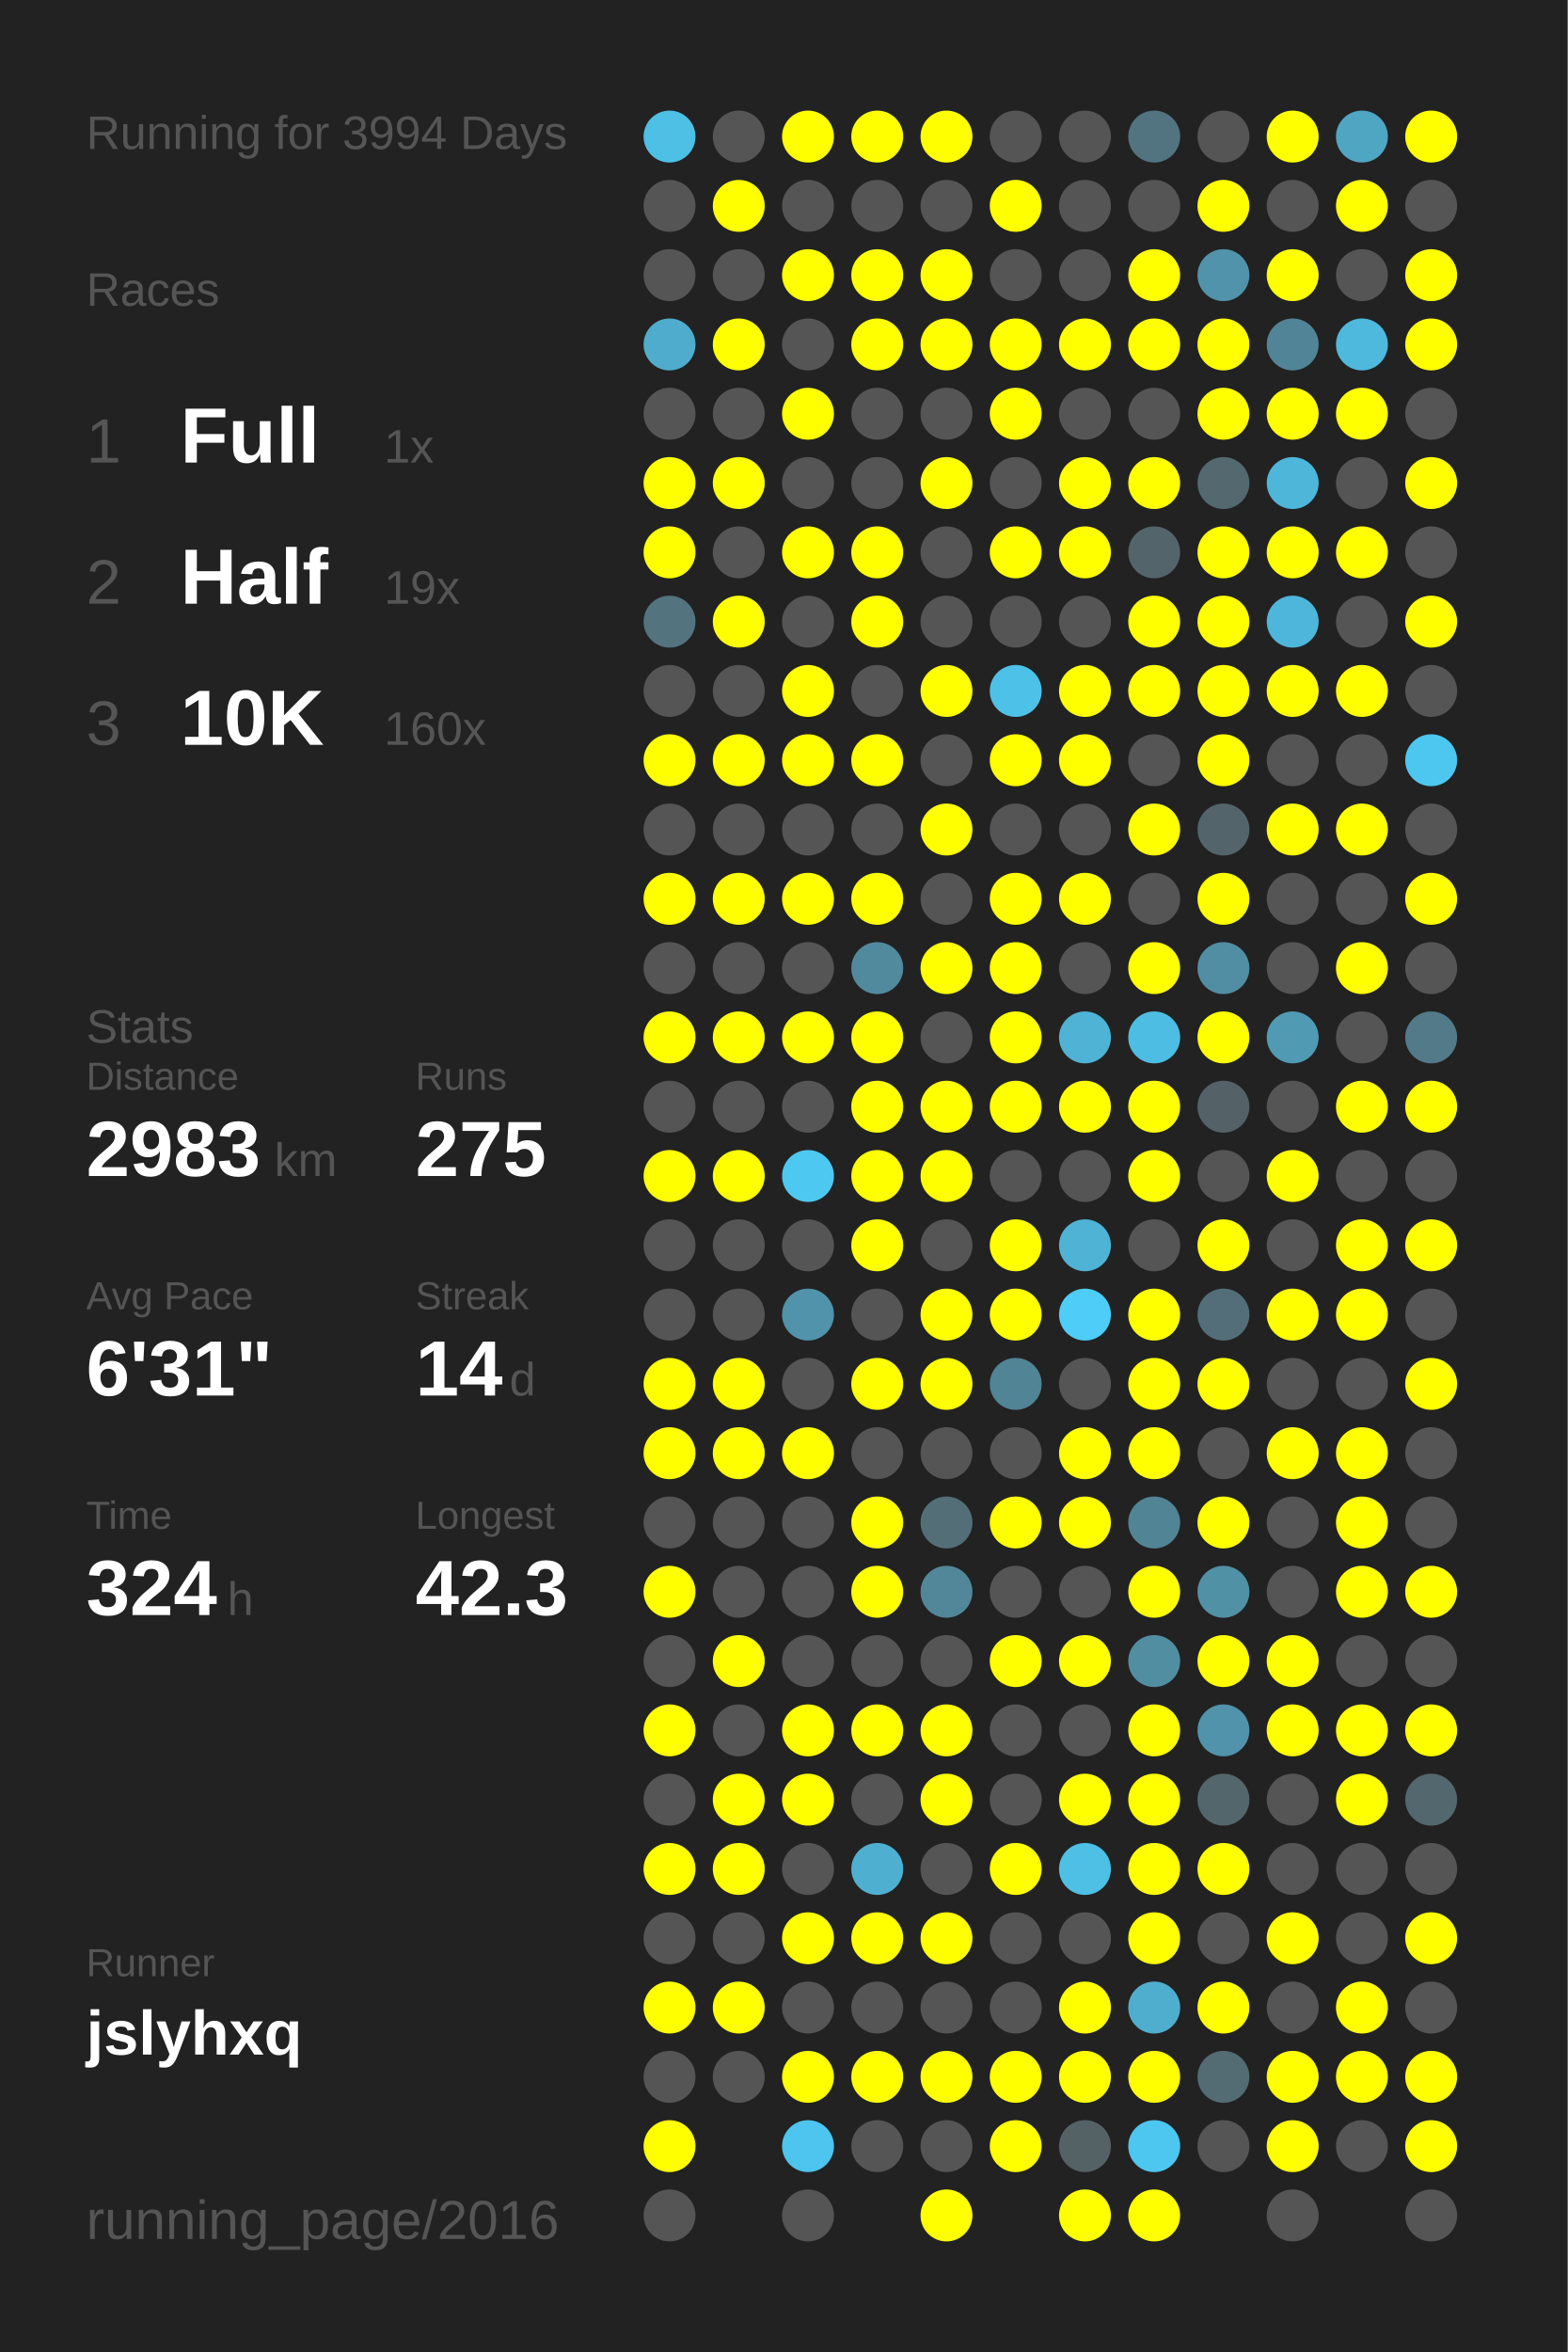
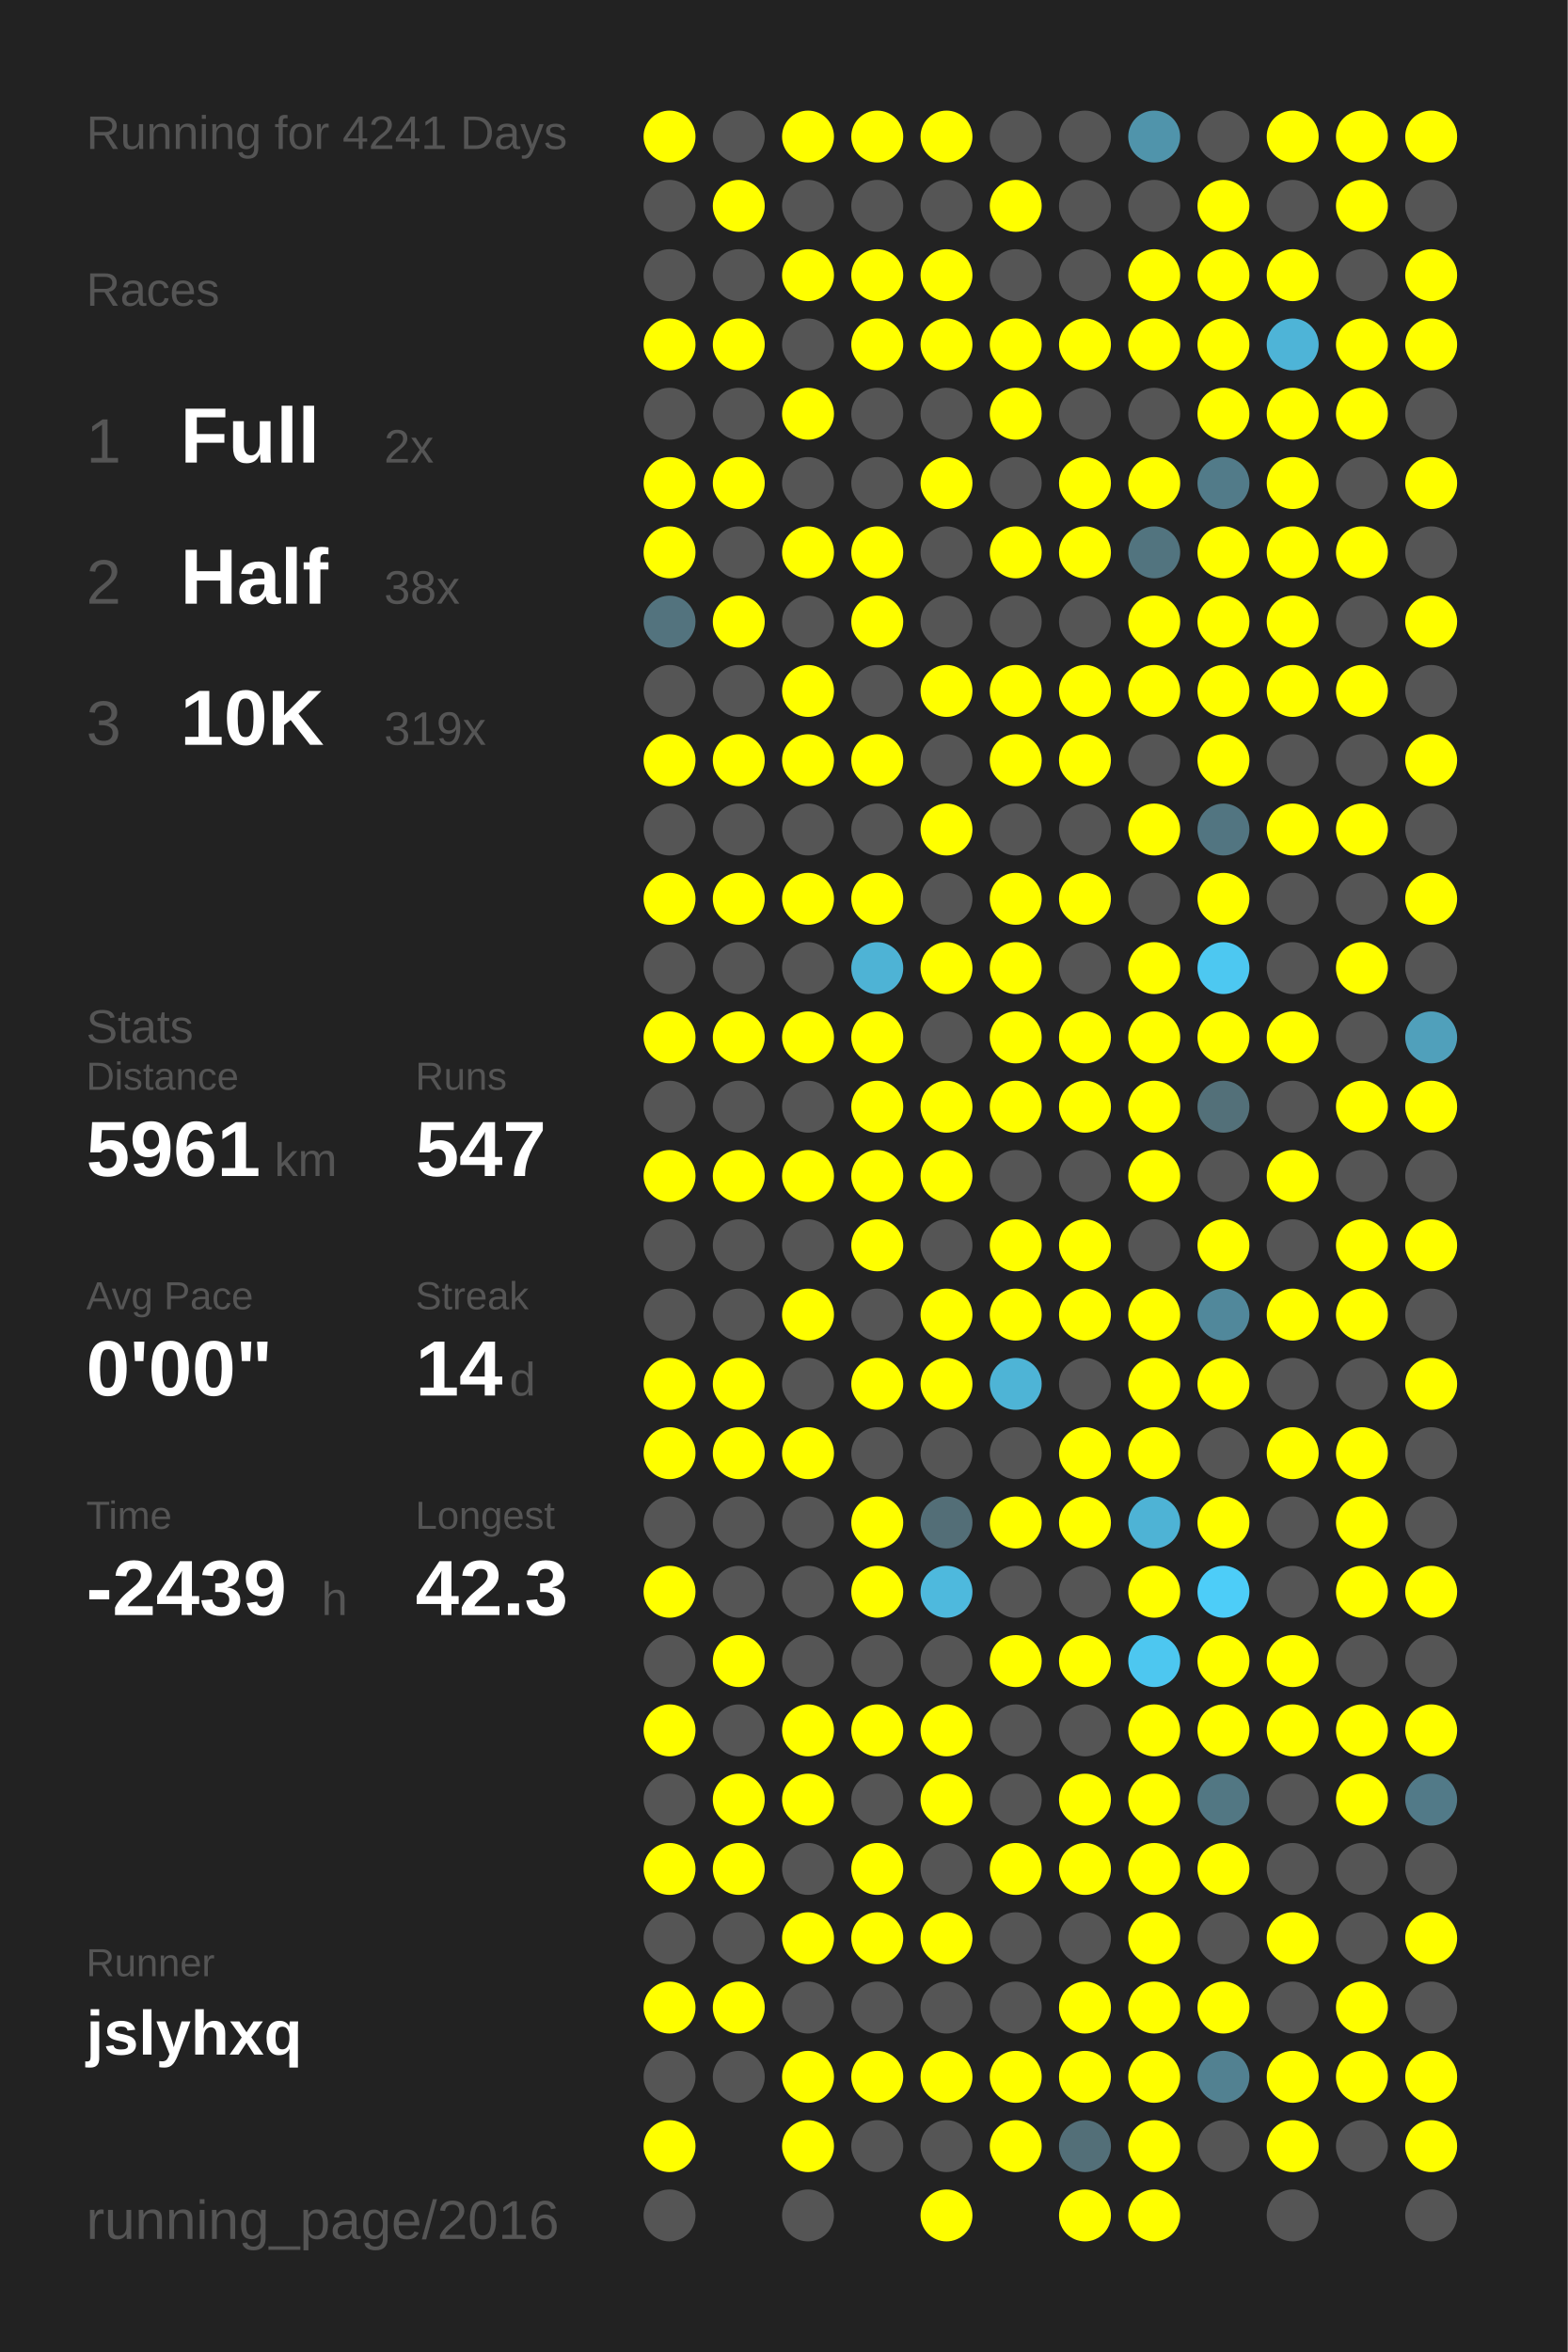
<svg xmlns="http://www.w3.org/2000/svg" baseProfile="full" height="300mm" version="1.1" viewBox="0,0,200,300" width="200mm">
  <defs />
  <rect fill="#222222" height="300" width="200" x="0" y="0" />
-   <text fill="#555555" style="font-size:6px; font-family:Arial;" x="11" y="19">Running for 3994 Days</text>
+   <text fill="#555555" style="font-size:6px; font-family:Arial;" x="11" y="19">Running for 4241 Days</text>
  <text fill="#555555" style="font-size:6px; font-family:Arial;" x="11" y="39">Races</text>
  <text fill="#555555" style="font-size:8px; font-family:Arial;" x="11" y="59">1</text>
  <text fill="#FFFFFF" style="font-size:10px; font-family:Arial; font-weight:bold;" x="23" y="59">Full</text>
-   <text fill="#555555" style="font-size:6px; font-family:Arial;" x="49" y="59">1x</text>
+   <text fill="#555555" style="font-size:6px; font-family:Arial;" x="49" y="59">2x</text>
  <text fill="#555555" style="font-size:8px; font-family:Arial;" x="11" y="77">2</text>
  <text fill="#FFFFFF" style="font-size:10px; font-family:Arial; font-weight:bold;" x="23" y="77">Half</text>
-   <text fill="#555555" style="font-size:6px; font-family:Arial;" x="49" y="77">19x</text>
+   <text fill="#555555" style="font-size:6px; font-family:Arial;" x="49" y="77">38x</text>
  <text fill="#555555" style="font-size:8px; font-family:Arial;" x="11" y="95">3</text>
  <text fill="#FFFFFF" style="font-size:10px; font-family:Arial; font-weight:bold;" x="23" y="95">10K</text>
-   <text fill="#555555" style="font-size:6px; font-family:Arial;" x="49" y="95">160x</text>
+   <text fill="#555555" style="font-size:6px; font-family:Arial;" x="49" y="95">319x</text>
  <text fill="#555555" style="font-size:6px; font-family:Arial;" x="11" y="133">Stats</text>
  <text fill="#555555" style="font-size:5px; font-family:Arial;" x="11" y="139">Distance</text>
-   <text fill="#FFFFFF" style="font-size:10px; font-family:Arial; font-weight:bold;" x="11" y="150">2983</text>
+   <text fill="#FFFFFF" style="font-size:10px; font-family:Arial; font-weight:bold;" x="11" y="150">5961</text>
  <text fill="#555555" style="font-size:6px; font-family:Arial;" x="35" y="150">km</text>
  <text fill="#555555" style="font-size:5px; font-family:Arial;" x="53" y="139">Runs</text>
-   <text fill="#FFFFFF" style="font-size:10px; font-family:Arial; font-weight:bold;" x="53" y="150">275</text>
+   <text fill="#FFFFFF" style="font-size:10px; font-family:Arial; font-weight:bold;" x="53" y="150">547</text>
  <text fill="#555555" style="font-size:5px; font-family:Arial;" x="11" y="167">Avg Pace</text>
-   <text fill="#FFFFFF" style="font-size:10px; font-family:Arial; font-weight:bold;" x="11" y="178">6'31"</text>
+   <text fill="#FFFFFF" style="font-size:10px; font-family:Arial; font-weight:bold;" x="11" y="178">0'00"</text>
  <text fill="#555555" style="font-size:5px; font-family:Arial;" x="53" y="167">Streak</text>
  <text fill="#FFFFFF" style="font-size:10px; font-family:Arial; font-weight:bold;" x="53" y="178">14</text>
  <text fill="#555555" style="font-size:6px; font-family:Arial;" x="65" y="178">d</text>
  <text fill="#555555" style="font-size:5px; font-family:Arial;" x="11" y="195">Time</text>
-   <text fill="#FFFFFF" style="font-size:10px; font-family:Arial; font-weight:bold;" x="11" y="206">324</text>
-   <text fill="#555555" style="font-size:6px; font-family:Arial;" x="29" y="206">h</text>
+   <text fill="#FFFFFF" style="font-size:10px; font-family:Arial; font-weight:bold;" x="11" y="206">-2439</text>
+   <text fill="#555555" style="font-size:6px; font-family:Arial;" x="41" y="206">h</text>
  <text fill="#555555" style="font-size:5px; font-family:Arial;" x="53" y="195">Longest</text>
  <text fill="#FFFFFF" style="font-size:10px; font-family:Arial; font-weight:bold;" x="53" y="206">42.3</text>
  <text fill="#555555" style="font-size:5px; font-family:Arial;" x="11" y="252.065">Runner</text>
  <text fill="#FFFFFF" style="font-size:8px; font-family:Arial; font-weight:bold;" x="11" y="262.065">jslyhxq</text>
  <text fill="#555555" style="font-size:7px; font-family:Arial;" x="11" y="285.581">running_page/2016</text>
-   <circle cx="85.417" cy="17.419" fill="#4ebfe5" r="3.312" />
+   <circle cx="85.417" cy="17.419" fill="#FFFF00" r="3.312" />
  <circle cx="85.417" cy="26.258" fill="#555555" r="3.312" />
  <circle cx="85.417" cy="35.097" fill="#555555" r="3.312" />
-   <circle cx="85.417" cy="43.935" fill="#4faccc" r="3.312" />
+   <circle cx="85.417" cy="43.935" fill="#FFFF00" r="3.312" />
  <circle cx="85.417" cy="52.774" fill="#555555" r="3.312" />
  <circle cx="85.417" cy="61.613" fill="#FFFF00" r="3.312" />
  <circle cx="85.417" cy="70.452" fill="#FFFF00" r="3.312" />
  <circle cx="85.417" cy="79.29" fill="#53737e" r="3.312" />
  <circle cx="85.417" cy="88.129" fill="#555555" r="3.312" />
  <circle cx="85.417" cy="96.968" fill="#FFFF00" r="3.312" />
  <circle cx="85.417" cy="105.806" fill="#555555" r="3.312" />
  <circle cx="85.417" cy="114.645" fill="#FFFF00" r="3.312" />
  <circle cx="85.417" cy="123.484" fill="#555555" r="3.312" />
  <circle cx="85.417" cy="132.323" fill="#FFFF00" r="3.312" />
  <circle cx="85.417" cy="141.161" fill="#555555" r="3.312" />
  <circle cx="85.417" cy="150" fill="#FFFF00" r="3.312" />
  <circle cx="85.417" cy="158.839" fill="#555555" r="3.312" />
  <circle cx="85.417" cy="167.677" fill="#555555" r="3.312" />
  <circle cx="85.417" cy="176.516" fill="#FFFF00" r="3.312" />
  <circle cx="85.417" cy="185.355" fill="#FFFF00" r="3.312" />
  <circle cx="85.417" cy="194.194" fill="#555555" r="3.312" />
  <circle cx="85.417" cy="203.032" fill="#FFFF00" r="3.312" />
  <circle cx="85.417" cy="211.871" fill="#555555" r="3.312" />
  <circle cx="85.417" cy="220.71" fill="#FFFF00" r="3.312" />
  <circle cx="85.417" cy="229.548" fill="#555555" r="3.312" />
  <circle cx="85.417" cy="238.387" fill="#FFFF00" r="3.312" />
  <circle cx="85.417" cy="247.226" fill="#555555" r="3.312" />
  <circle cx="85.417" cy="256.065" fill="#FFFF00" r="3.312" />
  <circle cx="85.417" cy="264.903" fill="#555555" r="3.312" />
  <circle cx="85.417" cy="273.742" fill="#FFFF00" r="3.312" />
  <circle cx="85.417" cy="282.581" fill="#555555" r="3.312" />
  <circle cx="94.25" cy="17.419" fill="#555555" r="3.312" />
  <circle cx="94.25" cy="26.258" fill="#FFFF00" r="3.312" />
  <circle cx="94.25" cy="35.097" fill="#555555" r="3.312" />
  <circle cx="94.25" cy="43.935" fill="#FFFF00" r="3.312" />
  <circle cx="94.25" cy="52.774" fill="#555555" r="3.312" />
  <circle cx="94.25" cy="61.613" fill="#FFFF00" r="3.312" />
  <circle cx="94.25" cy="70.452" fill="#555555" r="3.312" />
  <circle cx="94.25" cy="79.29" fill="#FFFF00" r="3.312" />
  <circle cx="94.25" cy="88.129" fill="#555555" r="3.312" />
  <circle cx="94.25" cy="96.968" fill="#FFFF00" r="3.312" />
  <circle cx="94.25" cy="105.806" fill="#555555" r="3.312" />
  <circle cx="94.25" cy="114.645" fill="#FFFF00" r="3.312" />
  <circle cx="94.25" cy="123.484" fill="#555555" r="3.312" />
  <circle cx="94.25" cy="132.323" fill="#FFFF00" r="3.312" />
  <circle cx="94.25" cy="141.161" fill="#555555" r="3.312" />
  <circle cx="94.25" cy="150" fill="#FFFF00" r="3.312" />
  <circle cx="94.25" cy="158.839" fill="#555555" r="3.312" />
  <circle cx="94.25" cy="167.677" fill="#555555" r="3.312" />
  <circle cx="94.25" cy="176.516" fill="#FFFF00" r="3.312" />
  <circle cx="94.25" cy="185.355" fill="#FFFF00" r="3.312" />
  <circle cx="94.25" cy="194.194" fill="#555555" r="3.312" />
  <circle cx="94.25" cy="203.032" fill="#555555" r="3.312" />
  <circle cx="94.25" cy="211.871" fill="#FFFF00" r="3.312" />
  <circle cx="94.25" cy="220.71" fill="#555555" r="3.312" />
  <circle cx="94.25" cy="229.548" fill="#FFFF00" r="3.312" />
  <circle cx="94.25" cy="238.387" fill="#FFFF00" r="3.312" />
  <circle cx="94.25" cy="247.226" fill="#555555" r="3.312" />
  <circle cx="94.25" cy="256.065" fill="#FFFF00" r="3.312" />
  <circle cx="94.25" cy="264.903" fill="#555555" r="3.312" />
  <circle cx="103.083" cy="17.419" fill="#FFFF00" r="3.312" />
  <circle cx="103.083" cy="26.258" fill="#555555" r="3.312" />
  <circle cx="103.083" cy="35.097" fill="#FFFF00" r="3.312" />
  <circle cx="103.083" cy="43.935" fill="#555555" r="3.312" />
  <circle cx="103.083" cy="52.774" fill="#FFFF00" r="3.312" />
  <circle cx="103.083" cy="61.613" fill="#555555" r="3.312" />
  <circle cx="103.083" cy="70.452" fill="#FFFF00" r="3.312" />
  <circle cx="103.083" cy="79.29" fill="#555555" r="3.312" />
  <circle cx="103.083" cy="88.129" fill="#FFFF00" r="3.312" />
  <circle cx="103.083" cy="96.968" fill="#FFFF00" r="3.312" />
  <circle cx="103.083" cy="105.806" fill="#555555" r="3.312" />
  <circle cx="103.083" cy="114.645" fill="#FFFF00" r="3.312" />
  <circle cx="103.083" cy="123.484" fill="#555555" r="3.312" />
  <circle cx="103.083" cy="132.323" fill="#FFFF00" r="3.312" />
  <circle cx="103.083" cy="141.161" fill="#555555" r="3.312" />
-   <circle cx="103.083" cy="150" fill="#4dc8f1" r="3.312" />
+   <circle cx="103.083" cy="150" fill="#FFFF00" r="3.312" />
  <circle cx="103.083" cy="158.839" fill="#555555" r="3.312" />
-   <circle cx="103.083" cy="167.677" fill="#5093aa" r="3.312" />
+   <circle cx="103.083" cy="167.677" fill="#FFFF00" r="3.312" />
  <circle cx="103.083" cy="176.516" fill="#555555" r="3.312" />
  <circle cx="103.083" cy="185.355" fill="#FFFF00" r="3.312" />
  <circle cx="103.083" cy="194.194" fill="#555555" r="3.312" />
  <circle cx="103.083" cy="203.032" fill="#555555" r="3.312" />
  <circle cx="103.083" cy="211.871" fill="#555555" r="3.312" />
  <circle cx="103.083" cy="220.71" fill="#FFFF00" r="3.312" />
  <circle cx="103.083" cy="229.548" fill="#FFFF00" r="3.312" />
  <circle cx="103.083" cy="238.387" fill="#555555" r="3.312" />
  <circle cx="103.083" cy="247.226" fill="#FFFF00" r="3.312" />
  <circle cx="103.083" cy="256.065" fill="#555555" r="3.312" />
  <circle cx="103.083" cy="264.903" fill="#FFFF00" r="3.312" />
-   <circle cx="103.083" cy="273.742" fill="#4dc5ee" r="3.312" />
+   <circle cx="103.083" cy="273.742" fill="#FFFF00" r="3.312" />
  <circle cx="103.083" cy="282.581" fill="#555555" r="3.312" />
  <circle cx="111.917" cy="17.419" fill="#FFFF00" r="3.312" />
  <circle cx="111.917" cy="26.258" fill="#555555" r="3.312" />
  <circle cx="111.917" cy="35.097" fill="#FFFF00" r="3.312" />
  <circle cx="111.917" cy="43.935" fill="#FFFF00" r="3.312" />
  <circle cx="111.917" cy="52.774" fill="#555555" r="3.312" />
  <circle cx="111.917" cy="61.613" fill="#555555" r="3.312" />
  <circle cx="111.917" cy="70.452" fill="#FFFF00" r="3.312" />
  <circle cx="111.917" cy="79.29" fill="#FFFF00" r="3.312" />
  <circle cx="111.917" cy="88.129" fill="#555555" r="3.312" />
  <circle cx="111.917" cy="96.968" fill="#FFFF00" r="3.312" />
  <circle cx="111.917" cy="105.806" fill="#555555" r="3.312" />
  <circle cx="111.917" cy="114.645" fill="#FFFF00" r="3.312" />
-   <circle cx="111.917" cy="123.484" fill="#518a9d" r="3.312" />
+   <circle cx="111.917" cy="123.484" fill="#4eb3d5" r="3.312" />
  <circle cx="111.917" cy="132.323" fill="#FFFF00" r="3.312" />
  <circle cx="111.917" cy="141.161" fill="#FFFF00" r="3.312" />
  <circle cx="111.917" cy="150" fill="#FFFF00" r="3.312" />
  <circle cx="111.917" cy="158.839" fill="#FFFF00" r="3.312" />
  <circle cx="111.917" cy="167.677" fill="#555555" r="3.312" />
  <circle cx="111.917" cy="176.516" fill="#FFFF00" r="3.312" />
  <circle cx="111.917" cy="185.355" fill="#555555" r="3.312" />
  <circle cx="111.917" cy="194.194" fill="#FFFF00" r="3.312" />
  <circle cx="111.917" cy="203.032" fill="#FFFF00" r="3.312" />
  <circle cx="111.917" cy="211.871" fill="#555555" r="3.312" />
  <circle cx="111.917" cy="220.71" fill="#FFFF00" r="3.312" />
  <circle cx="111.917" cy="229.548" fill="#555555" r="3.312" />
-   <circle cx="111.917" cy="238.387" fill="#4fafd0" r="3.312" />
+   <circle cx="111.917" cy="238.387" fill="#FFFF00" r="3.312" />
  <circle cx="111.917" cy="247.226" fill="#FFFF00" r="3.312" />
  <circle cx="111.917" cy="256.065" fill="#555555" r="3.312" />
  <circle cx="111.917" cy="264.903" fill="#FFFF00" r="3.312" />
  <circle cx="111.917" cy="273.742" fill="#555555" r="3.312" />
  <circle cx="120.75" cy="17.419" fill="#FFFF00" r="3.312" />
  <circle cx="120.75" cy="26.258" fill="#555555" r="3.312" />
  <circle cx="120.75" cy="35.097" fill="#FFFF00" r="3.312" />
  <circle cx="120.75" cy="43.935" fill="#FFFF00" r="3.312" />
  <circle cx="120.75" cy="52.774" fill="#555555" r="3.312" />
  <circle cx="120.75" cy="61.613" fill="#FFFF00" r="3.312" />
  <circle cx="120.75" cy="70.452" fill="#555555" r="3.312" />
  <circle cx="120.75" cy="79.29" fill="#555555" r="3.312" />
  <circle cx="120.75" cy="88.129" fill="#FFFF00" r="3.312" />
  <circle cx="120.75" cy="96.968" fill="#555555" r="3.312" />
  <circle cx="120.75" cy="105.806" fill="#FFFF00" r="3.312" />
  <circle cx="120.75" cy="114.645" fill="#555555" r="3.312" />
  <circle cx="120.75" cy="123.484" fill="#FFFF00" r="3.312" />
  <circle cx="120.75" cy="132.323" fill="#555555" r="3.312" />
  <circle cx="120.75" cy="141.161" fill="#FFFF00" r="3.312" />
  <circle cx="120.75" cy="150" fill="#FFFF00" r="3.312" />
  <circle cx="120.75" cy="158.839" fill="#555555" r="3.312" />
  <circle cx="120.75" cy="167.677" fill="#FFFF00" r="3.312" />
  <circle cx="120.75" cy="176.516" fill="#FFFF00" r="3.312" />
  <circle cx="120.75" cy="185.355" fill="#555555" r="3.312" />
  <circle cx="120.75" cy="194.194" fill="#536e77" r="3.312" />
-   <circle cx="120.75" cy="203.032" fill="#518799" r="3.312" />
+   <circle cx="120.75" cy="203.032" fill="#4eb9dd" r="3.312" />
  <circle cx="120.75" cy="211.871" fill="#555555" r="3.312" />
  <circle cx="120.75" cy="220.71" fill="#FFFF00" r="3.312" />
  <circle cx="120.75" cy="229.548" fill="#FFFF00" r="3.312" />
  <circle cx="120.75" cy="238.387" fill="#555555" r="3.312" />
  <circle cx="120.75" cy="247.226" fill="#FFFF00" r="3.312" />
  <circle cx="120.75" cy="256.065" fill="#555555" r="3.312" />
  <circle cx="120.75" cy="264.903" fill="#FFFF00" r="3.312" />
  <circle cx="120.75" cy="273.742" fill="#555555" r="3.312" />
  <circle cx="120.75" cy="282.581" fill="#FFFF00" r="3.312" />
  <circle cx="129.583" cy="17.419" fill="#555555" r="3.312" />
  <circle cx="129.583" cy="26.258" fill="#FFFF00" r="3.312" />
  <circle cx="129.583" cy="35.097" fill="#555555" r="3.312" />
  <circle cx="129.583" cy="43.935" fill="#FFFF00" r="3.312" />
  <circle cx="129.583" cy="52.774" fill="#FFFF00" r="3.312" />
  <circle cx="129.583" cy="61.613" fill="#555555" r="3.312" />
  <circle cx="129.583" cy="70.452" fill="#FFFF00" r="3.312" />
  <circle cx="129.583" cy="79.29" fill="#555555" r="3.312" />
-   <circle cx="129.583" cy="88.129" fill="#4ec1e8" r="3.312" />
+   <circle cx="129.583" cy="88.129" fill="#FFFF00" r="3.312" />
  <circle cx="129.583" cy="96.968" fill="#FFFF00" r="3.312" />
  <circle cx="129.583" cy="105.806" fill="#555555" r="3.312" />
  <circle cx="129.583" cy="114.645" fill="#FFFF00" r="3.312" />
  <circle cx="129.583" cy="123.484" fill="#FFFF00" r="3.312" />
  <circle cx="129.583" cy="132.323" fill="#FFFF00" r="3.312" />
  <circle cx="129.583" cy="141.161" fill="#FFFF00" r="3.312" />
  <circle cx="129.583" cy="150" fill="#555555" r="3.312" />
  <circle cx="129.583" cy="158.839" fill="#FFFF00" r="3.312" />
  <circle cx="129.583" cy="167.677" fill="#FFFF00" r="3.312" />
-   <circle cx="129.583" cy="176.516" fill="#518495" r="3.312" />
+   <circle cx="129.583" cy="176.516" fill="#4eb4d6" r="3.312" />
  <circle cx="129.583" cy="185.355" fill="#555555" r="3.312" />
  <circle cx="129.583" cy="194.194" fill="#FFFF00" r="3.312" />
  <circle cx="129.583" cy="203.032" fill="#555555" r="3.312" />
  <circle cx="129.583" cy="211.871" fill="#FFFF00" r="3.312" />
  <circle cx="129.583" cy="220.71" fill="#555555" r="3.312" />
  <circle cx="129.583" cy="229.548" fill="#555555" r="3.312" />
  <circle cx="129.583" cy="238.387" fill="#FFFF00" r="3.312" />
  <circle cx="129.583" cy="247.226" fill="#555555" r="3.312" />
  <circle cx="129.583" cy="256.065" fill="#555555" r="3.312" />
  <circle cx="129.583" cy="264.903" fill="#FFFF00" r="3.312" />
  <circle cx="129.583" cy="273.742" fill="#FFFF00" r="3.312" />
  <circle cx="138.417" cy="17.419" fill="#555555" r="3.312" />
  <circle cx="138.417" cy="26.258" fill="#555555" r="3.312" />
  <circle cx="138.417" cy="35.097" fill="#555555" r="3.312" />
  <circle cx="138.417" cy="43.935" fill="#FFFF00" r="3.312" />
  <circle cx="138.417" cy="52.774" fill="#555555" r="3.312" />
  <circle cx="138.417" cy="61.613" fill="#FFFF00" r="3.312" />
  <circle cx="138.417" cy="70.452" fill="#FFFF00" r="3.312" />
  <circle cx="138.417" cy="79.29" fill="#555555" r="3.312" />
  <circle cx="138.417" cy="88.129" fill="#FFFF00" r="3.312" />
  <circle cx="138.417" cy="96.968" fill="#FFFF00" r="3.312" />
  <circle cx="138.417" cy="105.806" fill="#555555" r="3.312" />
  <circle cx="138.417" cy="114.645" fill="#FFFF00" r="3.312" />
  <circle cx="138.417" cy="123.484" fill="#555555" r="3.312" />
-   <circle cx="138.417" cy="132.323" fill="#4eb3d4" r="3.312" />
+   <circle cx="138.417" cy="132.323" fill="#FFFF00" r="3.312" />
  <circle cx="138.417" cy="141.161" fill="#FFFF00" r="3.312" />
  <circle cx="138.417" cy="150" fill="#555555" r="3.312" />
-   <circle cx="138.417" cy="158.839" fill="#4eb3d5" r="3.312" />
-   <circle cx="138.417" cy="167.677" fill="#4dcdf8" r="3.312" />
+   <circle cx="138.417" cy="158.839" fill="#FFFF00" r="3.312" />
+   <circle cx="138.417" cy="167.677" fill="#FFFF00" r="3.312" />
  <circle cx="138.417" cy="176.516" fill="#555555" r="3.312" />
  <circle cx="138.417" cy="185.355" fill="#FFFF00" r="3.312" />
  <circle cx="138.417" cy="194.194" fill="#FFFF00" r="3.312" />
  <circle cx="138.417" cy="203.032" fill="#555555" r="3.312" />
  <circle cx="138.417" cy="211.871" fill="#FFFF00" r="3.312" />
  <circle cx="138.417" cy="220.71" fill="#555555" r="3.312" />
  <circle cx="138.417" cy="229.548" fill="#FFFF00" r="3.312" />
-   <circle cx="138.417" cy="238.387" fill="#4ebfe5" r="3.312" />
+   <circle cx="138.417" cy="238.387" fill="#FFFF00" r="3.312" />
  <circle cx="138.417" cy="247.226" fill="#555555" r="3.312" />
  <circle cx="138.417" cy="256.065" fill="#FFFF00" r="3.312" />
  <circle cx="138.417" cy="264.903" fill="#FFFF00" r="3.312" />
-   <circle cx="138.417" cy="273.742" fill="#546266" r="3.312" />
+   <circle cx="138.417" cy="273.742" fill="#536f78" r="3.312" />
  <circle cx="138.417" cy="282.581" fill="#FFFF00" r="3.312" />
-   <circle cx="147.25" cy="17.419" fill="#527480" r="3.312" />
+   <circle cx="147.25" cy="17.419" fill="#5094ab" r="3.312" />
  <circle cx="147.25" cy="26.258" fill="#555555" r="3.312" />
  <circle cx="147.25" cy="35.097" fill="#FFFF00" r="3.312" />
  <circle cx="147.25" cy="43.935" fill="#FFFF00" r="3.312" />
  <circle cx="147.25" cy="52.774" fill="#555555" r="3.312" />
  <circle cx="147.25" cy="61.613" fill="#FFFF00" r="3.312" />
-   <circle cx="147.25" cy="70.452" fill="#53646a" r="3.312" />
+   <circle cx="147.25" cy="70.452" fill="#52747f" r="3.312" />
  <circle cx="147.25" cy="79.29" fill="#FFFF00" r="3.312" />
  <circle cx="147.25" cy="88.129" fill="#FFFF00" r="3.312" />
  <circle cx="147.25" cy="96.968" fill="#555555" r="3.312" />
  <circle cx="147.25" cy="105.806" fill="#FFFF00" r="3.312" />
  <circle cx="147.25" cy="114.645" fill="#555555" r="3.312" />
  <circle cx="147.25" cy="123.484" fill="#FFFF00" r="3.312" />
-   <circle cx="147.25" cy="132.323" fill="#4ebde3" r="3.312" />
+   <circle cx="147.25" cy="132.323" fill="#FFFF00" r="3.312" />
  <circle cx="147.25" cy="141.161" fill="#FFFF00" r="3.312" />
  <circle cx="147.25" cy="150" fill="#FFFF00" r="3.312" />
  <circle cx="147.25" cy="158.839" fill="#555555" r="3.312" />
  <circle cx="147.25" cy="167.677" fill="#FFFF00" r="3.312" />
  <circle cx="147.25" cy="176.516" fill="#FFFF00" r="3.312" />
  <circle cx="147.25" cy="185.355" fill="#FFFF00" r="3.312" />
-   <circle cx="147.25" cy="194.194" fill="#518495" r="3.312" />
+   <circle cx="147.25" cy="194.194" fill="#4eb3d5" r="3.312" />
  <circle cx="147.25" cy="203.032" fill="#FFFF00" r="3.312" />
-   <circle cx="147.25" cy="211.871" fill="#518ea2" r="3.312" />
+   <circle cx="147.25" cy="211.871" fill="#4dc7f0" r="3.312" />
  <circle cx="147.25" cy="220.71" fill="#FFFF00" r="3.312" />
  <circle cx="147.25" cy="229.548" fill="#FFFF00" r="3.312" />
  <circle cx="147.25" cy="238.387" fill="#FFFF00" r="3.312" />
  <circle cx="147.25" cy="247.226" fill="#FFFF00" r="3.312" />
-   <circle cx="147.25" cy="256.065" fill="#4faece" r="3.312" />
+   <circle cx="147.25" cy="256.065" fill="#FFFF00" r="3.312" />
  <circle cx="147.25" cy="264.903" fill="#FFFF00" r="3.312" />
-   <circle cx="147.25" cy="273.742" fill="#4dc7f0" r="3.312" />
+   <circle cx="147.25" cy="273.742" fill="#FFFF00" r="3.312" />
  <circle cx="147.25" cy="282.581" fill="#FFFF00" r="3.312" />
  <circle cx="156.083" cy="17.419" fill="#555555" r="3.312" />
  <circle cx="156.083" cy="26.258" fill="#FFFF00" r="3.312" />
-   <circle cx="156.083" cy="35.097" fill="#5093aa" r="3.312" />
+   <circle cx="156.083" cy="35.097" fill="#FFFF00" r="3.312" />
  <circle cx="156.083" cy="43.935" fill="#FFFF00" r="3.312" />
  <circle cx="156.083" cy="52.774" fill="#FFFF00" r="3.312" />
-   <circle cx="156.083" cy="61.613" fill="#53686f" r="3.312" />
+   <circle cx="156.083" cy="61.613" fill="#527b89" r="3.312" />
  <circle cx="156.083" cy="70.452" fill="#FFFF00" r="3.312" />
  <circle cx="156.083" cy="79.29" fill="#FFFF00" r="3.312" />
  <circle cx="156.083" cy="88.129" fill="#FFFF00" r="3.312" />
  <circle cx="156.083" cy="96.968" fill="#FFFF00" r="3.312" />
-   <circle cx="156.083" cy="105.806" fill="#53656b" r="3.312" />
+   <circle cx="156.083" cy="105.806" fill="#527581" r="3.312" />
  <circle cx="156.083" cy="114.645" fill="#FFFF00" r="3.312" />
-   <circle cx="156.083" cy="123.484" fill="#518ea3" r="3.312" />
+   <circle cx="156.083" cy="123.484" fill="#4dc8f1" r="3.312" />
  <circle cx="156.083" cy="132.323" fill="#FFFF00" r="3.312" />
-   <circle cx="156.083" cy="141.161" fill="#546267" r="3.312" />
+   <circle cx="156.083" cy="141.161" fill="#537079" r="3.312" />
  <circle cx="156.083" cy="150" fill="#555555" r="3.312" />
  <circle cx="156.083" cy="158.839" fill="#FFFF00" r="3.312" />
-   <circle cx="156.083" cy="167.677" fill="#536e78" r="3.312" />
+   <circle cx="156.083" cy="167.677" fill="#51889b" r="3.312" />
  <circle cx="156.083" cy="176.516" fill="#FFFF00" r="3.312" />
  <circle cx="156.083" cy="185.355" fill="#555555" r="3.312" />
  <circle cx="156.083" cy="194.194" fill="#FFFF00" r="3.312" />
-   <circle cx="156.083" cy="203.032" fill="#5191a6" r="3.312" />
+   <circle cx="156.083" cy="203.032" fill="#4dcdf8" r="3.312" />
  <circle cx="156.083" cy="211.871" fill="#FFFF00" r="3.312" />
-   <circle cx="156.083" cy="220.71" fill="#5093aa" r="3.312" />
-   <circle cx="156.083" cy="229.548" fill="#53666c" r="3.312" />
+   <circle cx="156.083" cy="220.71" fill="#FFFF00" r="3.312" />
+   <circle cx="156.083" cy="229.548" fill="#527783" r="3.312" />
  <circle cx="156.083" cy="238.387" fill="#FFFF00" r="3.312" />
  <circle cx="156.083" cy="247.226" fill="#555555" r="3.312" />
  <circle cx="156.083" cy="256.065" fill="#FFFF00" r="3.312" />
-   <circle cx="156.083" cy="264.903" fill="#536b73" r="3.312" />
+   <circle cx="156.083" cy="264.903" fill="#528191" r="3.312" />
  <circle cx="156.083" cy="273.742" fill="#555555" r="3.312" />
  <circle cx="164.917" cy="17.419" fill="#FFFF00" r="3.312" />
  <circle cx="164.917" cy="26.258" fill="#555555" r="3.312" />
  <circle cx="164.917" cy="35.097" fill="#FFFF00" r="3.312" />
-   <circle cx="164.917" cy="43.935" fill="#518496" r="3.312" />
+   <circle cx="164.917" cy="43.935" fill="#4eb4d7" r="3.312" />
  <circle cx="164.917" cy="52.774" fill="#FFFF00" r="3.312" />
-   <circle cx="164.917" cy="61.613" fill="#4eb6d9" r="3.312" />
+   <circle cx="164.917" cy="61.613" fill="#FFFF00" r="3.312" />
  <circle cx="164.917" cy="70.452" fill="#FFFF00" r="3.312" />
-   <circle cx="164.917" cy="79.29" fill="#4eb6da" r="3.312" />
+   <circle cx="164.917" cy="79.29" fill="#FFFF00" r="3.312" />
  <circle cx="164.917" cy="88.129" fill="#FFFF00" r="3.312" />
  <circle cx="164.917" cy="96.968" fill="#555555" r="3.312" />
  <circle cx="164.917" cy="105.806" fill="#FFFF00" r="3.312" />
  <circle cx="164.917" cy="114.645" fill="#555555" r="3.312" />
  <circle cx="164.917" cy="123.484" fill="#555555" r="3.312" />
-   <circle cx="164.917" cy="132.323" fill="#509ab3" r="3.312" />
+   <circle cx="164.917" cy="132.323" fill="#FFFF00" r="3.312" />
  <circle cx="164.917" cy="141.161" fill="#555555" r="3.312" />
  <circle cx="164.917" cy="150" fill="#FFFF00" r="3.312" />
  <circle cx="164.917" cy="158.839" fill="#555555" r="3.312" />
  <circle cx="164.917" cy="167.677" fill="#FFFF00" r="3.312" />
  <circle cx="164.917" cy="176.516" fill="#555555" r="3.312" />
  <circle cx="164.917" cy="185.355" fill="#FFFF00" r="3.312" />
  <circle cx="164.917" cy="194.194" fill="#555555" r="3.312" />
  <circle cx="164.917" cy="203.032" fill="#555555" r="3.312" />
  <circle cx="164.917" cy="211.871" fill="#FFFF00" r="3.312" />
  <circle cx="164.917" cy="220.71" fill="#FFFF00" r="3.312" />
  <circle cx="164.917" cy="229.548" fill="#555555" r="3.312" />
  <circle cx="164.917" cy="238.387" fill="#555555" r="3.312" />
  <circle cx="164.917" cy="247.226" fill="#FFFF00" r="3.312" />
  <circle cx="164.917" cy="256.065" fill="#555555" r="3.312" />
  <circle cx="164.917" cy="264.903" fill="#FFFF00" r="3.312" />
  <circle cx="164.917" cy="273.742" fill="#FFFF00" r="3.312" />
  <circle cx="164.917" cy="282.581" fill="#555555" r="3.312" />
-   <circle cx="173.75" cy="17.419" fill="#4fa6c3" r="3.312" />
+   <circle cx="173.75" cy="17.419" fill="#FFFF00" r="3.312" />
  <circle cx="173.75" cy="26.258" fill="#FFFF00" r="3.312" />
  <circle cx="173.75" cy="35.097" fill="#555555" r="3.312" />
-   <circle cx="173.75" cy="43.935" fill="#4eb9dd" r="3.312" />
+   <circle cx="173.75" cy="43.935" fill="#FFFF00" r="3.312" />
  <circle cx="173.75" cy="52.774" fill="#FFFF00" r="3.312" />
  <circle cx="173.75" cy="61.613" fill="#555555" r="3.312" />
  <circle cx="173.75" cy="70.452" fill="#FFFF00" r="3.312" />
  <circle cx="173.75" cy="79.29" fill="#555555" r="3.312" />
  <circle cx="173.75" cy="88.129" fill="#FFFF00" r="3.312" />
  <circle cx="173.75" cy="96.968" fill="#555555" r="3.312" />
  <circle cx="173.75" cy="105.806" fill="#FFFF00" r="3.312" />
  <circle cx="173.75" cy="114.645" fill="#555555" r="3.312" />
  <circle cx="173.75" cy="123.484" fill="#FFFF00" r="3.312" />
  <circle cx="173.75" cy="132.323" fill="#555555" r="3.312" />
  <circle cx="173.75" cy="141.161" fill="#FFFF00" r="3.312" />
  <circle cx="173.75" cy="150" fill="#555555" r="3.312" />
  <circle cx="173.75" cy="158.839" fill="#FFFF00" r="3.312" />
  <circle cx="173.75" cy="167.677" fill="#FFFF00" r="3.312" />
  <circle cx="173.75" cy="176.516" fill="#555555" r="3.312" />
  <circle cx="173.75" cy="185.355" fill="#FFFF00" r="3.312" />
  <circle cx="173.75" cy="194.194" fill="#FFFF00" r="3.312" />
  <circle cx="173.75" cy="203.032" fill="#FFFF00" r="3.312" />
  <circle cx="173.75" cy="211.871" fill="#555555" r="3.312" />
  <circle cx="173.75" cy="220.71" fill="#FFFF00" r="3.312" />
  <circle cx="173.75" cy="229.548" fill="#FFFF00" r="3.312" />
  <circle cx="173.75" cy="238.387" fill="#555555" r="3.312" />
  <circle cx="173.75" cy="247.226" fill="#555555" r="3.312" />
  <circle cx="173.75" cy="256.065" fill="#FFFF00" r="3.312" />
  <circle cx="173.75" cy="264.903" fill="#FFFF00" r="3.312" />
  <circle cx="173.75" cy="273.742" fill="#555555" r="3.312" />
  <circle cx="182.583" cy="17.419" fill="#FFFF00" r="3.312" />
  <circle cx="182.583" cy="26.258" fill="#555555" r="3.312" />
  <circle cx="182.583" cy="35.097" fill="#FFFF00" r="3.312" />
  <circle cx="182.583" cy="43.935" fill="#FFFF00" r="3.312" />
  <circle cx="182.583" cy="52.774" fill="#555555" r="3.312" />
  <circle cx="182.583" cy="61.613" fill="#FFFF00" r="3.312" />
  <circle cx="182.583" cy="70.452" fill="#555555" r="3.312" />
  <circle cx="182.583" cy="79.29" fill="#FFFF00" r="3.312" />
  <circle cx="182.583" cy="88.129" fill="#555555" r="3.312" />
-   <circle cx="182.583" cy="96.968" fill="#4dc7f0" r="3.312" />
+   <circle cx="182.583" cy="96.968" fill="#FFFF00" r="3.312" />
  <circle cx="182.583" cy="105.806" fill="#555555" r="3.312" />
  <circle cx="182.583" cy="114.645" fill="#FFFF00" r="3.312" />
  <circle cx="182.583" cy="123.484" fill="#555555" r="3.312" />
-   <circle cx="182.583" cy="132.323" fill="#527a88" r="3.312" />
+   <circle cx="182.583" cy="132.323" fill="#50a0bb" r="3.312" />
  <circle cx="182.583" cy="141.161" fill="#FFFF00" r="3.312" />
  <circle cx="182.583" cy="150" fill="#555555" r="3.312" />
  <circle cx="182.583" cy="158.839" fill="#FFFF00" r="3.312" />
  <circle cx="182.583" cy="167.677" fill="#555555" r="3.312" />
  <circle cx="182.583" cy="176.516" fill="#FFFF00" r="3.312" />
  <circle cx="182.583" cy="185.355" fill="#555555" r="3.312" />
  <circle cx="182.583" cy="194.194" fill="#555555" r="3.312" />
  <circle cx="182.583" cy="203.032" fill="#FFFF00" r="3.312" />
  <circle cx="182.583" cy="211.871" fill="#555555" r="3.312" />
  <circle cx="182.583" cy="220.71" fill="#FFFF00" r="3.312" />
-   <circle cx="182.583" cy="229.548" fill="#53676e" r="3.312" />
+   <circle cx="182.583" cy="229.548" fill="#527a88" r="3.312" />
  <circle cx="182.583" cy="238.387" fill="#555555" r="3.312" />
  <circle cx="182.583" cy="247.226" fill="#FFFF00" r="3.312" />
  <circle cx="182.583" cy="256.065" fill="#555555" r="3.312" />
  <circle cx="182.583" cy="264.903" fill="#FFFF00" r="3.312" />
  <circle cx="182.583" cy="273.742" fill="#FFFF00" r="3.312" />
  <circle cx="182.583" cy="282.581" fill="#555555" r="3.312" />
</svg>
